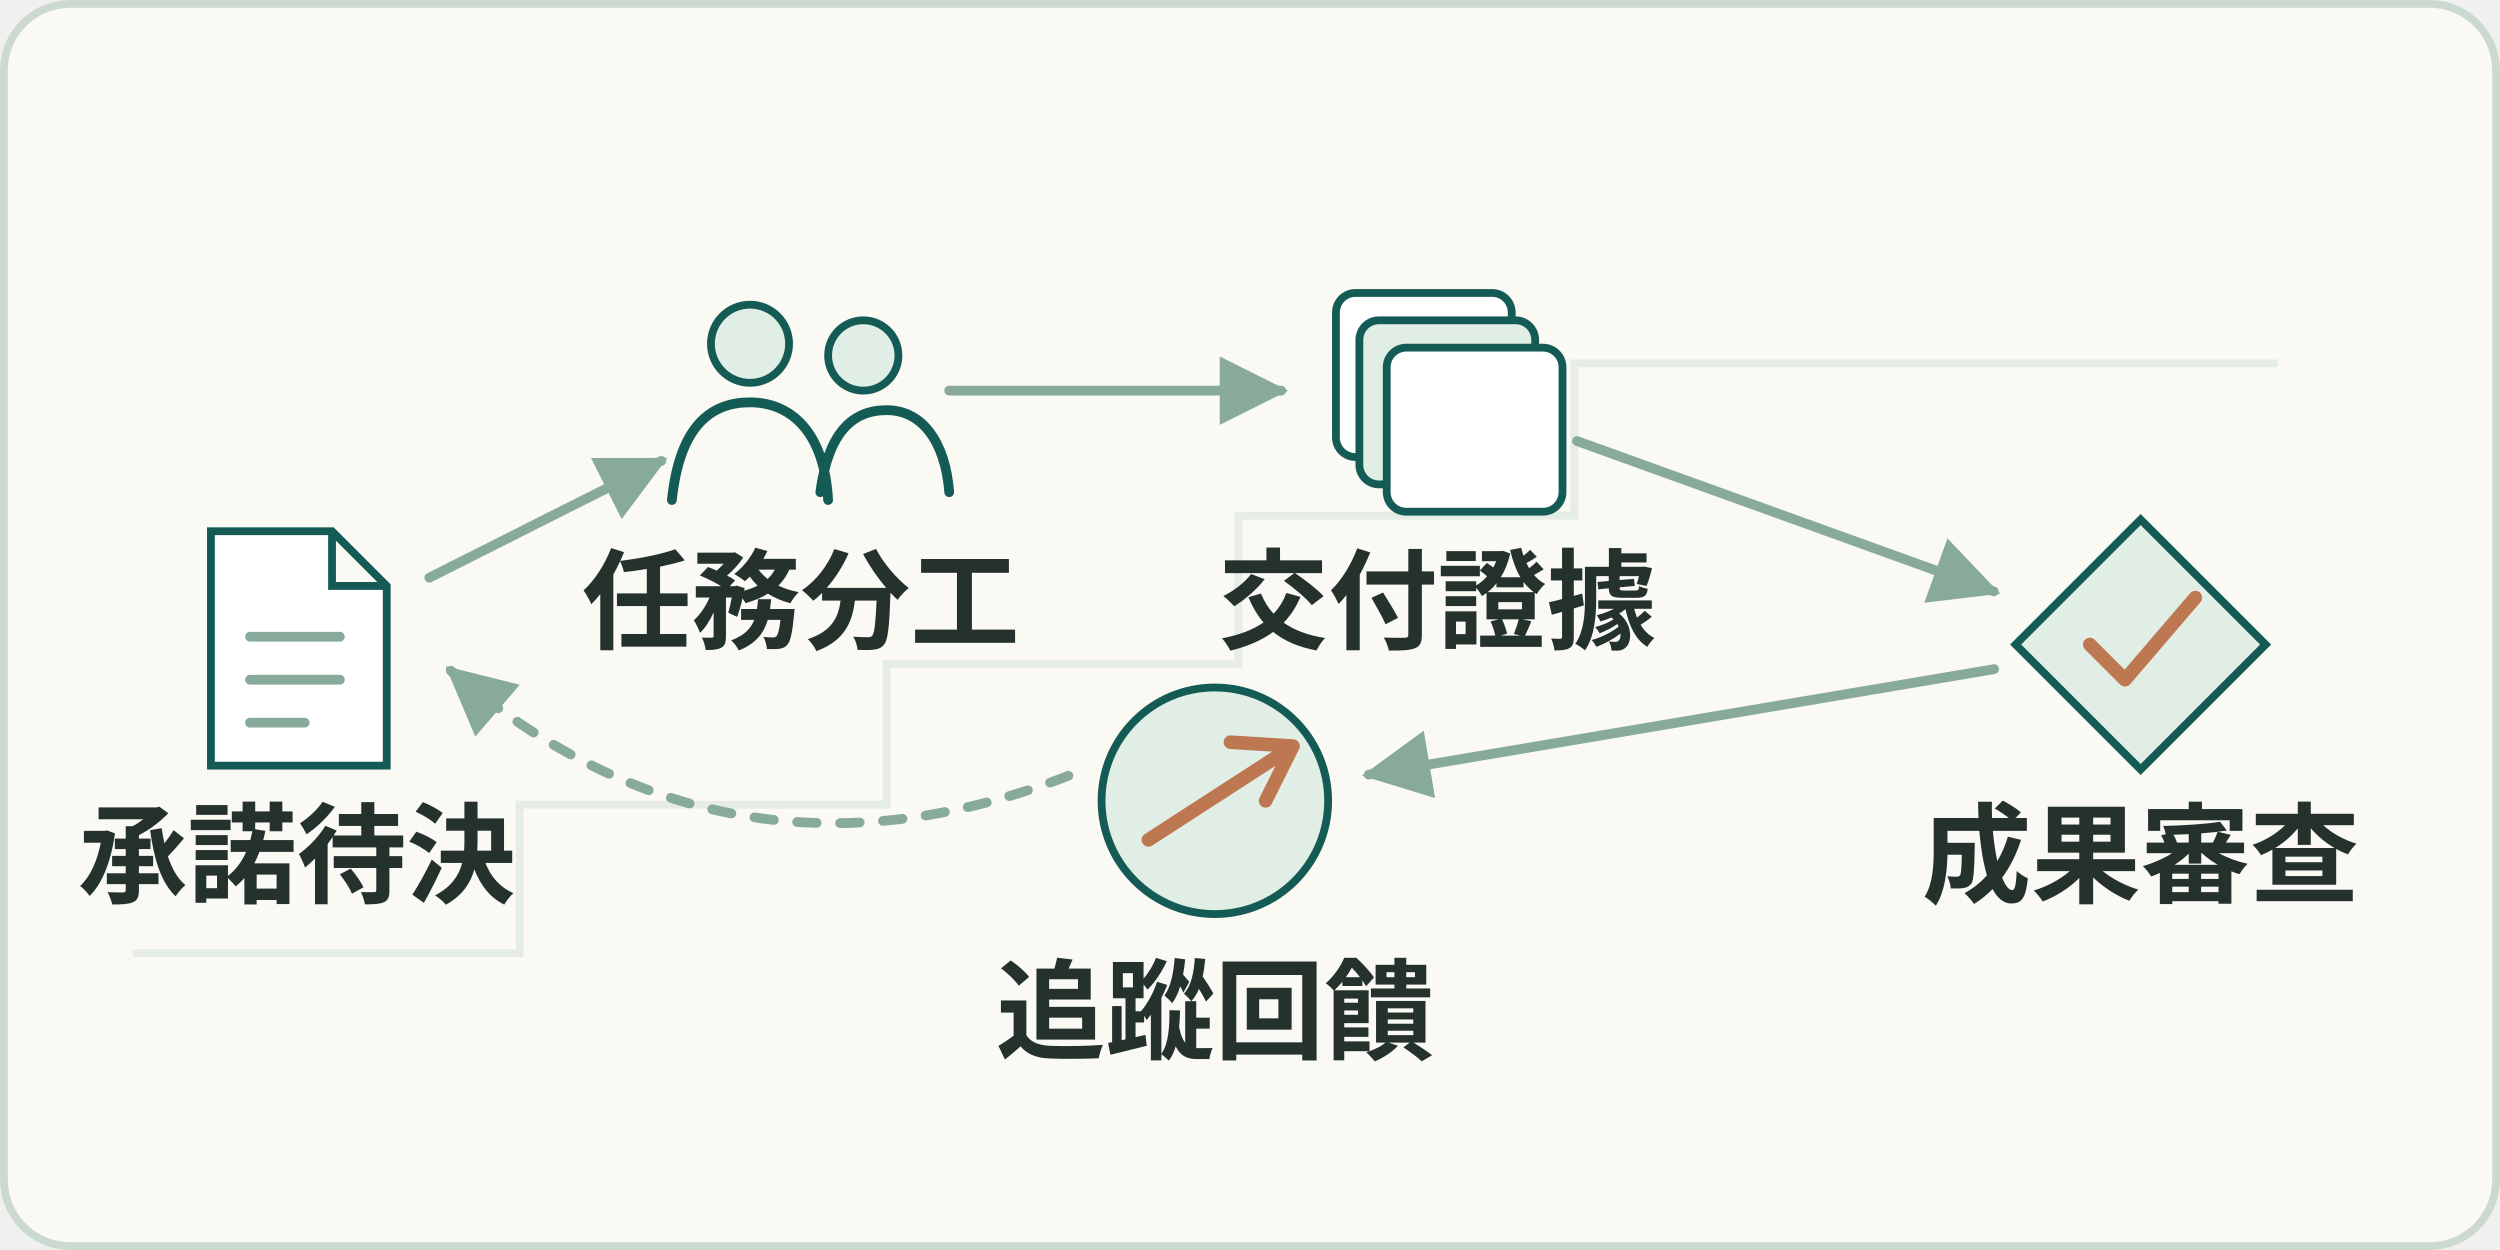
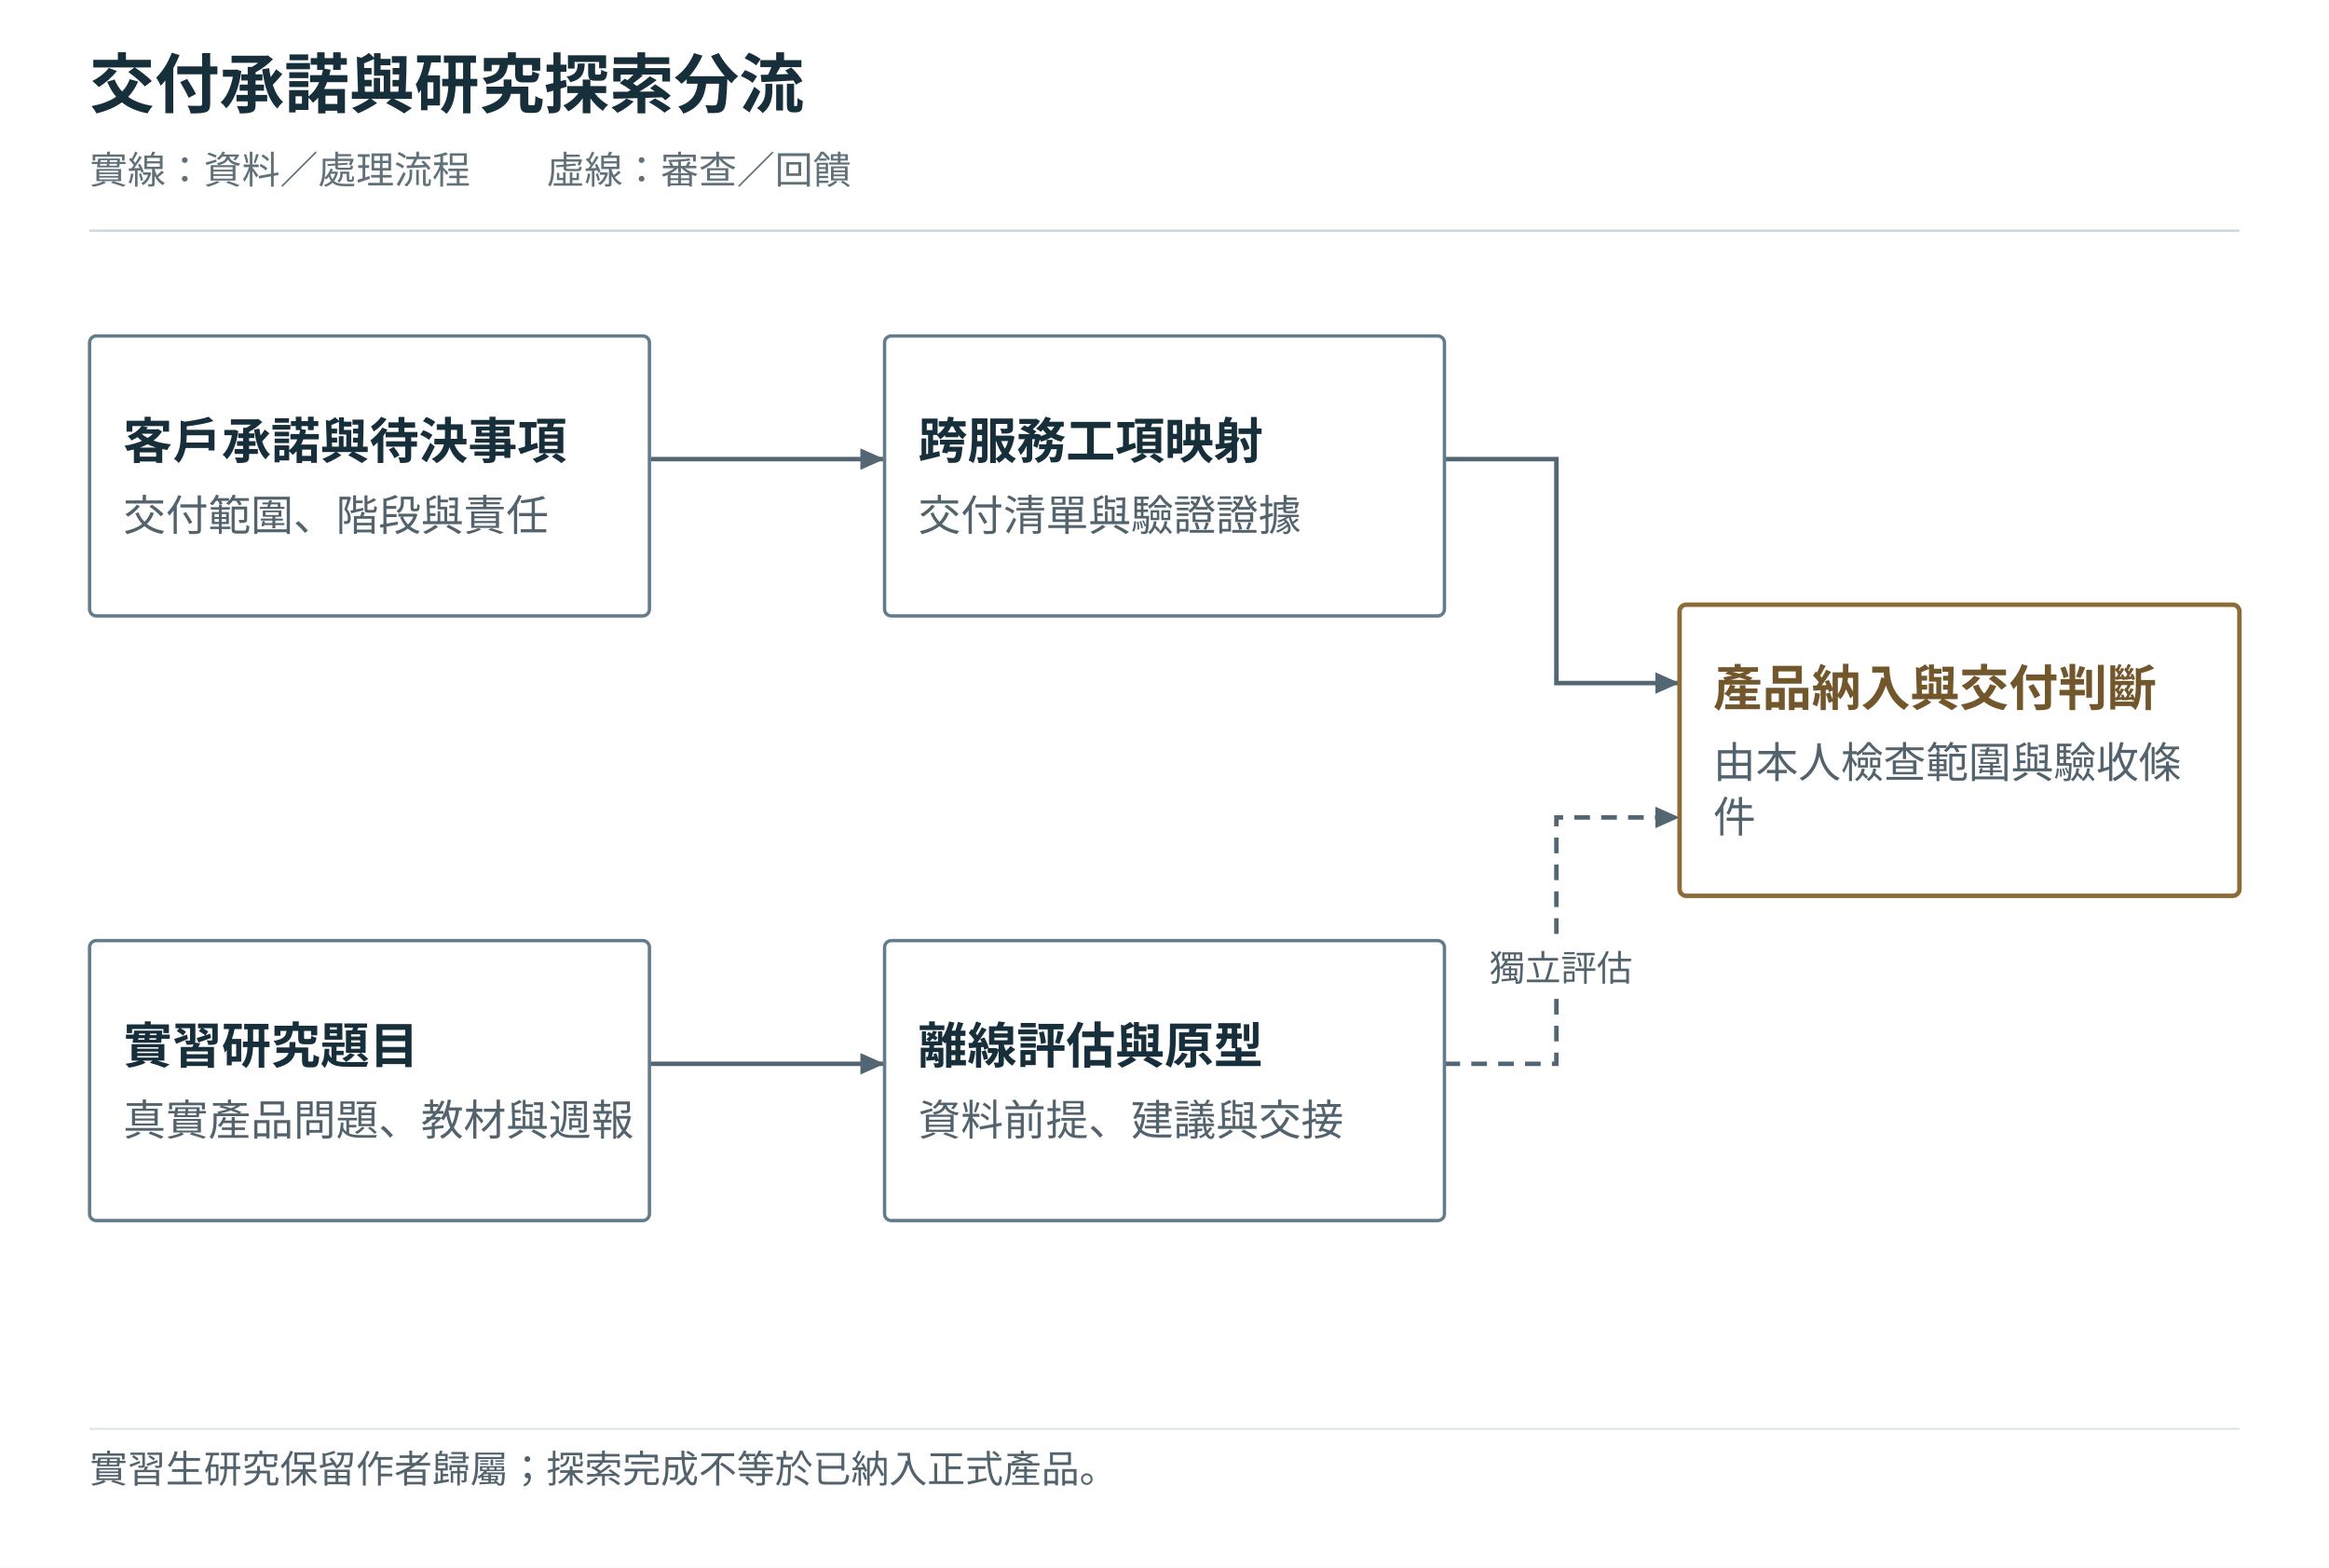
- <svg xmlns="http://www.w3.org/2000/svg" viewBox="0 0 640 320" role="img" aria-labelledby="title desc">
+ <svg xmlns="http://www.w3.org/2000/svg" viewBox="0 0 1040 700" role="img" aria-labelledby="title desc" lang="zh-Hant">
  <defs>
-     <marker id="arrow-delivery-mentoring" viewBox="0 0 10 10" refX="9" refY="5" markerWidth="7" markerHeight="7" orient="auto-start-reverse">
-       <path d="M0 0L10 5 0 10Z" fill="#88aa9a" />
+     <marker id="delivery-mentoring-zh" viewBox="0 0 10 10" refX="9" refY="5" markerWidth="6" markerHeight="6" orient="auto">
+       <path d="M0 1L9 5L0 9Z" fill="#526773" />
    </marker>
  </defs>
-   <rect width="640" height="320" rx="18" fill="#faf9f4" />
-   <rect x="1" y="1" width="638" height="318" rx="17" fill="none" stroke="#cbd9cf" stroke-width="2" />
-   <g opacity=".65">
-     <path d="M34 244h99v-38h94v-36h90v-38h86v-39h180" fill="none" stroke="#dce6dc" stroke-width="2" />
-   </g>
-   <path d="M109.9 147.9 Q139.6 132.9 169.3 118.0" fill="none" stroke="#88aa9a" stroke-width="2.5" stroke-linecap="round" marker-end="url(#arrow-delivery-mentoring)" />
-   <path d="M243.0 100.0 Q285.5 100.0 328.0 100.0" fill="none" stroke="#88aa9a" stroke-width="2.5" stroke-linecap="round" marker-end="url(#arrow-delivery-mentoring)" />
-   <path d="M403.7 112.9 Q457.1 132.2 510.4 151.4" fill="none" stroke="#88aa9a" stroke-width="2.5" stroke-linecap="round" marker-end="url(#arrow-delivery-mentoring)" />
-   <path d="M510.5 171.3 Q430.5 184.8 350.4 198.3" fill="none" stroke="#88aa9a" stroke-width="2.5" stroke-linecap="round" marker-end="url(#arrow-delivery-mentoring)" />
-   <path d="M273.5 198.6 Q186.4 232.5 115.4 171.7" fill="none" stroke="#88aa9a" stroke-width="2.5" stroke-linecap="round" stroke-dasharray="5 6" marker-end="url(#arrow-delivery-mentoring)" />
-   <g transform="translate(76 165)">
-     <path d="M-22-29h31l14 14v46h-45zM9-29v14h14" fill="#fff" stroke="#155b55" stroke-width="2" />
-     <path d="M-12-2h23M-12 9h23M-12 20h14" stroke="#88aa9a" stroke-width="2.5" stroke-linecap="round" />
-     <text x="0" y="64" text-anchor="middle" fill="#24312d" font-family="Noto Sans TC,Microsoft JhengHei,Arial,sans-serif" font-weight="700" font-size="28">承諾待決</text>
-   </g>
-   <g transform="translate(205 100)">
-     <circle cx="-13" cy="-12" r="10" fill="#e1eee5" stroke="#155b55" stroke-width="2" />
-     <circle cx="16" cy="-9" r="9" fill="#e1eee5" stroke="#155b55" stroke-width="2" />
-     <path d="M-33 28c2-19 10-25 20-25s19 7 20 25M5 26c2-15 8-21 17-21s15 8 16 21" fill="none" stroke="#155b55" stroke-width="2.5" stroke-linecap="round" />
-     <text x="0" y="64" text-anchor="middle" fill="#24312d" font-family="Noto Sans TC,Microsoft JhengHei,Arial,sans-serif" font-weight="700" font-size="28">任務分工</text>
-   </g>
-   <g transform="translate(368 100)">
-     <rect x="-26" y="-25" width="45" height="42" rx="5" fill="#fff" stroke="#155b55" stroke-width="2" />
-     <rect x="-20" y="-18" width="45" height="42" rx="5" fill="#e1eee5" stroke="#155b55" stroke-width="2" />
-     <rect x="-13" y="-11" width="45" height="42" rx="5" fill="#fff" stroke="#155b55" stroke-width="2" />
-     <text x="0" y="64" text-anchor="middle" fill="#24312d" font-family="Noto Sans TC,Microsoft JhengHei,Arial,sans-serif" font-weight="700" font-size="28">交付證據</text>
-   </g>
-   <g transform="translate(548 165)">
-     <path d="M0-32 32 0 0 32-32 0Z" fill="#e1eee5" stroke="#155b55" stroke-width="2" />
-     <path d="m-13 0 9 9 18-21" fill="none" stroke="#bd7851" stroke-width="3.5" stroke-linecap="round" stroke-linejoin="round" />
-     <text x="0" y="64" text-anchor="middle" fill="#24312d" font-family="Noto Sans TC,Microsoft JhengHei,Arial,sans-serif" font-weight="700" font-size="28">成果審查</text>
-   </g>
-   <g transform="translate(311 205)">
-     <circle r="29" fill="#e1eee5" stroke="#155b55" stroke-width="2" />
-     <path d="M-17 10 17-12M4-15l16 1-7 14" fill="none" stroke="#bd7851" stroke-width="3.5" stroke-linecap="round" stroke-linejoin="round" />
-     <text x="0" y="64" text-anchor="middle" fill="#24312d" font-family="Noto Sans TC,Microsoft JhengHei,Arial,sans-serif" font-weight="700" font-size="28">追蹤回饋</text>
+   <rect width="1040" height="700" fill="#fff" />
+   <g font-family="Arial,Microsoft JhengHei,sans-serif">
+     <text x="40" y="48" fill="#172e3b" font-size="29" font-weight="600">
+       <tspan x="40" dy="0">交付承諾與研究探索分流</tspan>
+     </text>
+     <text x="40" y="82" fill="#61717a" font-size="17">
+       <tspan x="40" dy="0">實線：資料／處理流程　　虛線：審查／回饋</tspan>
+     </text>
+     <path d="M40 103H1000" stroke="#ccd5da" />
+     <path d="M290 205H395" fill="none" stroke="#526773" stroke-width="2" marker-end="url(#delivery-mentoring-zh)" />
+     <path d="M645 205H695V305H750" fill="none" stroke="#526773" stroke-width="2" marker-end="url(#delivery-mentoring-zh)" />
+     <path d="M290 475H395" fill="none" stroke="#526773" stroke-width="2" marker-end="url(#delivery-mentoring-zh)" />
+     <path d="M645 475H695V365H750" fill="none" stroke="#526773" stroke-width="2" stroke-dasharray="7 5" marker-end="url(#delivery-mentoring-zh)" />
+     <rect x="40" y="150" width="250" height="125" rx="3" fill="#fff" stroke="#617d8c" stroke-width="1.5" />
+     <text x="55" y="204.76" fill="#172e3b" font-size="22" font-weight="600">
+       <tspan x="55" dy="0">客戶承諾與待決事項</tspan>
+     </text>
+     <text x="55" y="236.92" fill="#52636d" font-size="19">
+       <tspan x="55" dy="0">交付範圍、階段與責任</tspan>
+     </text>
+     <rect x="395" y="150" width="250" height="125" rx="3" fill="#fff" stroke="#617d8c" stroke-width="1.5" />
+     <text x="410" y="204.76" fill="#172e3b" font-size="22" font-weight="600">
+       <tspan x="410" dy="0">跨服務工項映射</tspan>
+     </text>
+     <text x="410" y="236.92" fill="#52636d" font-size="19">
+       <tspan x="410" dy="0">交付清單與驗證證據</tspan>
+     </text>
+     <rect x="750" y="270" width="250" height="130" rx="3" fill="#fff" stroke="#8c6b37" stroke-width="2" />
+     <text x="765" y="315.1" fill="#71572b" font-size="22" font-weight="600">
+       <tspan x="765" dy="0">產品納入與交付判斷</tspan>
+     </text>
+     <text x="765" y="347.26" fill="#52636d" font-size="19">
+       <tspan x="765" dy="0">由本人檢查範圍與驗收條</tspan>
+       <tspan x="765" dy="24.32">件</tspan>
+     </text>
+     <rect x="40" y="420" width="250" height="125" rx="3" fill="#fff" stroke="#617d8c" stroke-width="1.5" />
+     <text x="55" y="474.76" fill="#172e3b" font-size="22" font-weight="600">
+       <tspan x="55" dy="0">實習研究題目</tspan>
+     </text>
+     <text x="55" y="506.92" fill="#52636d" font-size="19">
+       <tspan x="55" dy="0">真實產品問題、教材與週報</tspan>
+     </text>
+     <rect x="395" y="420" width="250" height="125" rx="3" fill="#fff" stroke="#617d8c" stroke-width="1.5" />
+     <text x="410" y="474.76" fill="#172e3b" font-size="22" font-weight="600">
+       <tspan x="410" dy="0">離線評估與原型</tspan>
+     </text>
+     <text x="410" y="506.92" fill="#52636d" font-size="19">
+       <tspan x="410" dy="0">資料前提、建議與交接</tspan>
+     </text>
+     <rect x="661" y="421" width="76" height="23.48" fill="#fff" />
+     <text x="665" y="438" fill="#52636d" font-size="16">
+       <tspan x="665" dy="0">獨立評估</tspan>
+     </text>
+     <path d="M40 638H1000" stroke="#e0e5e8" />
+     <text x="40" y="662" fill="#52636d" font-size="17">
+       <tspan x="40" dy="0">實習生研究保留作者歸屬；探索完成不等於已納入正式產品。</tspan>
+     </text>
  </g>
</svg>
